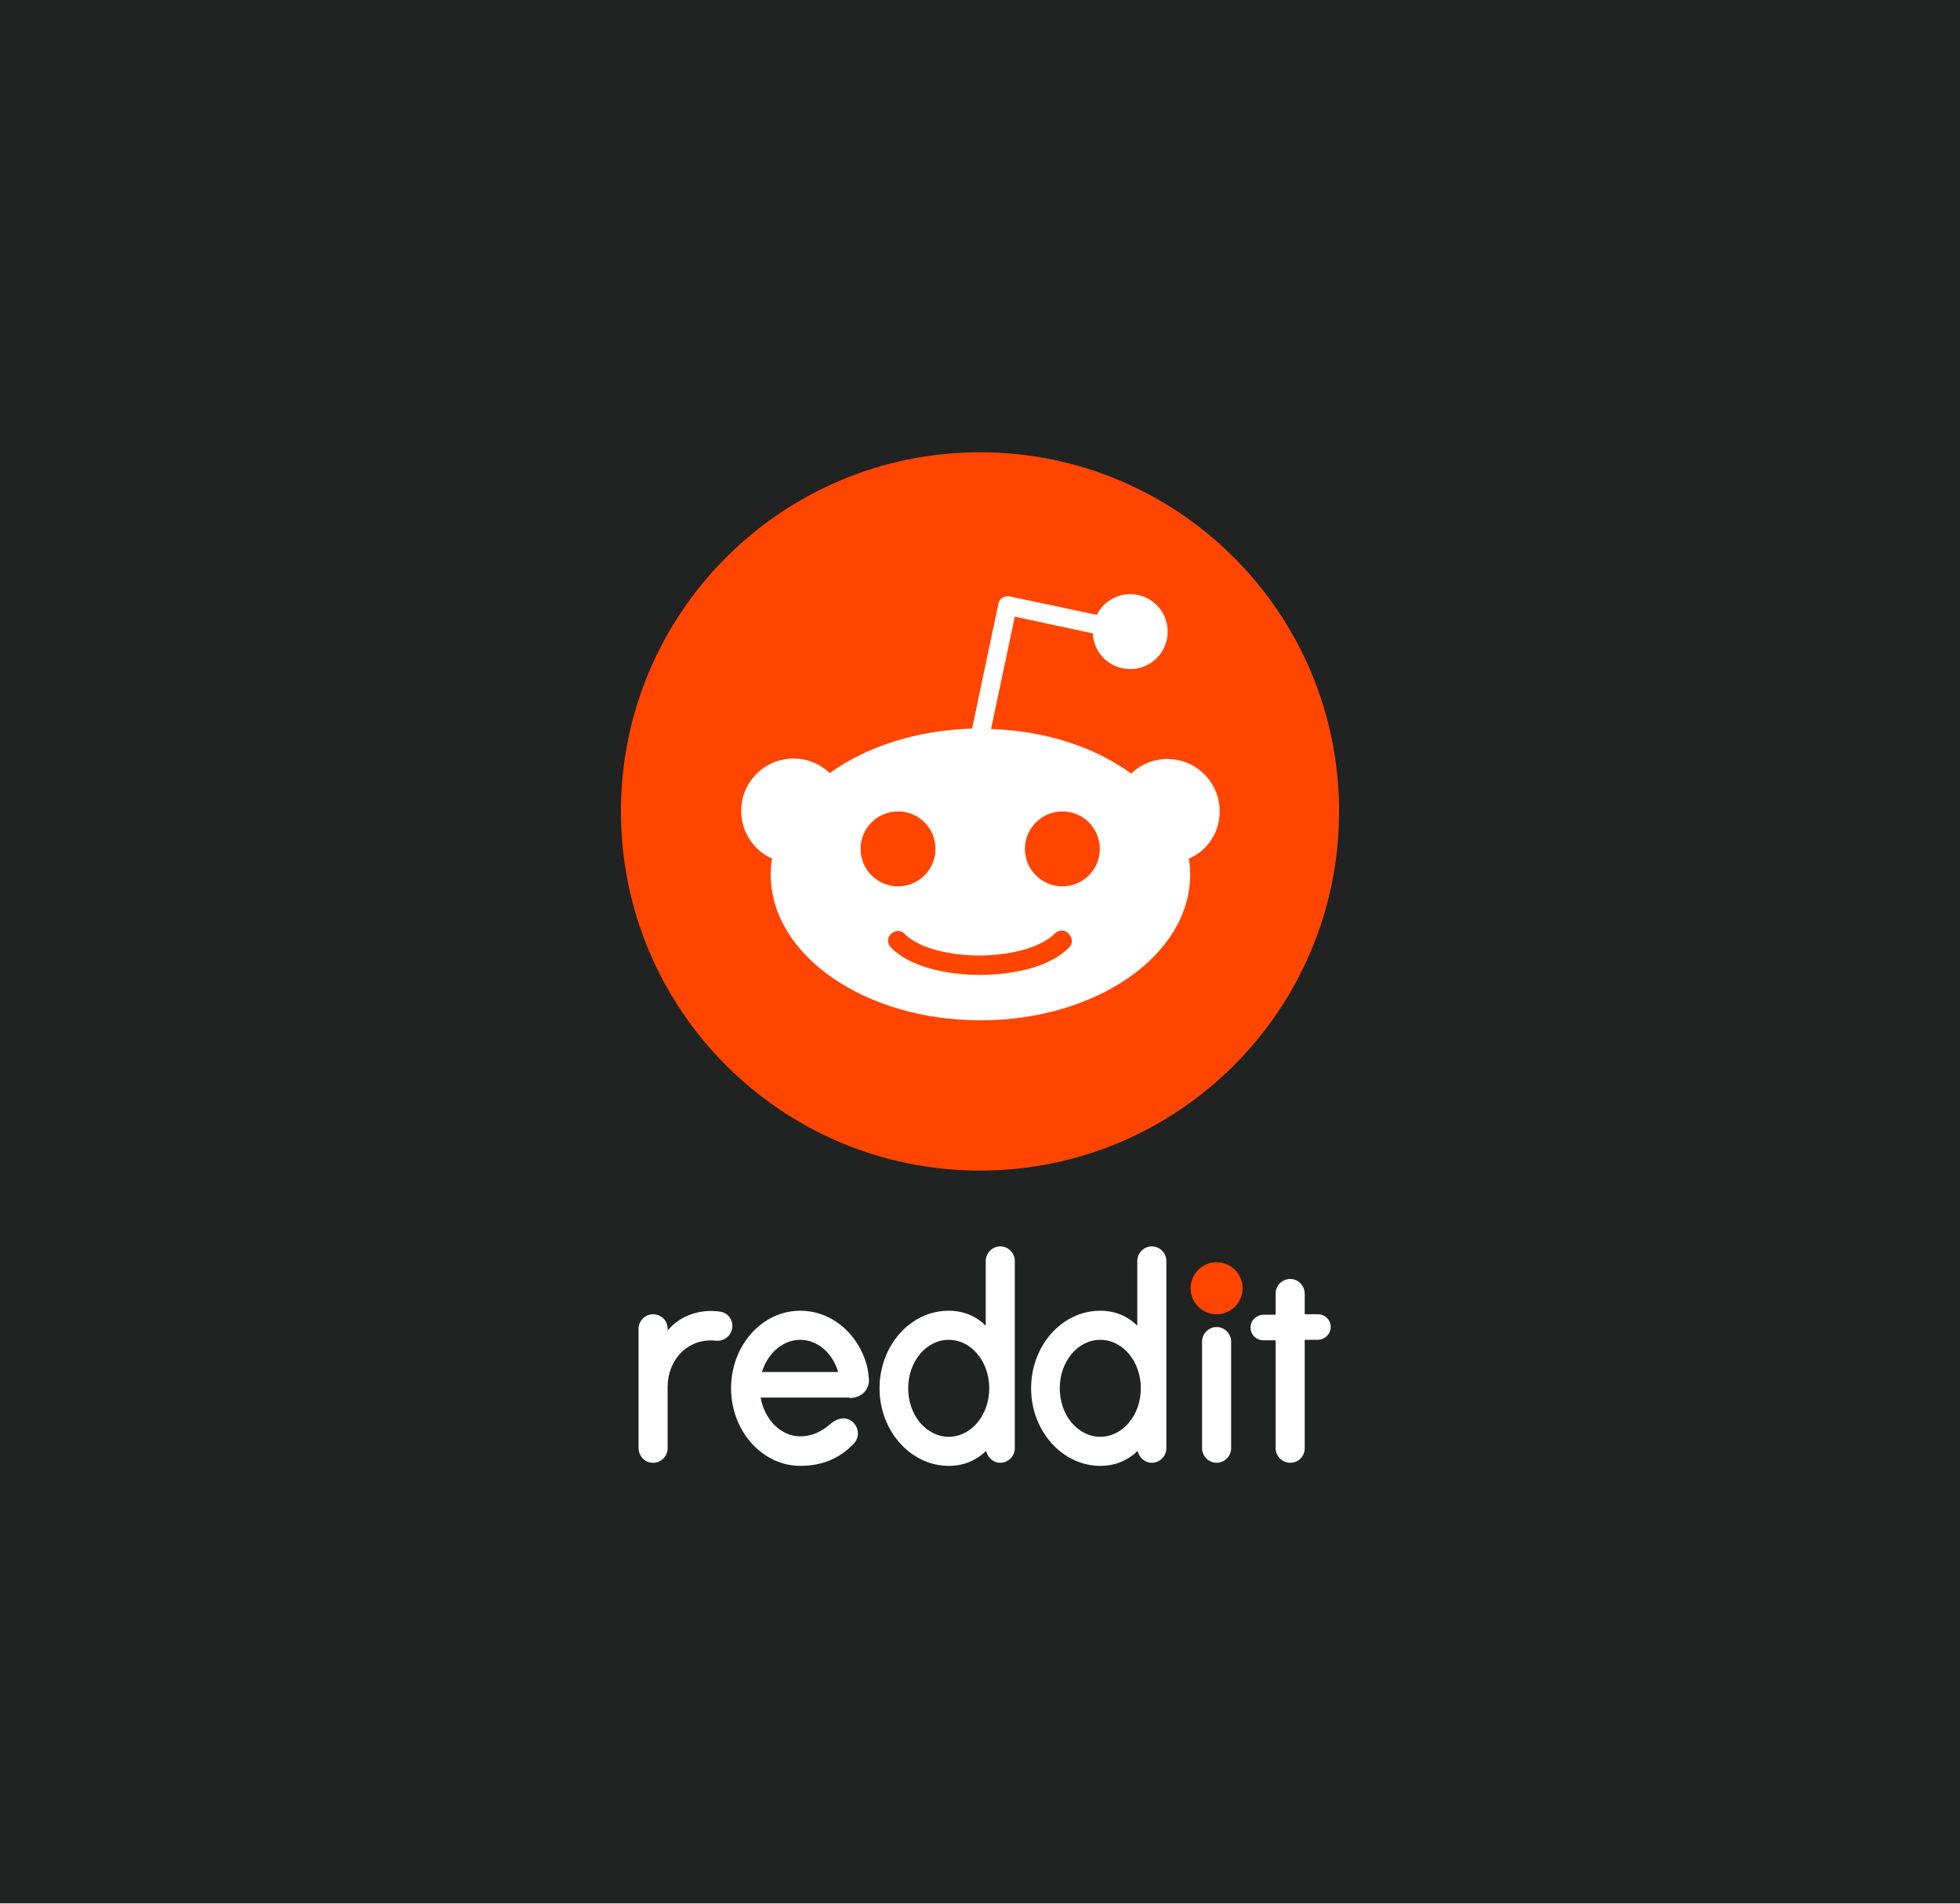
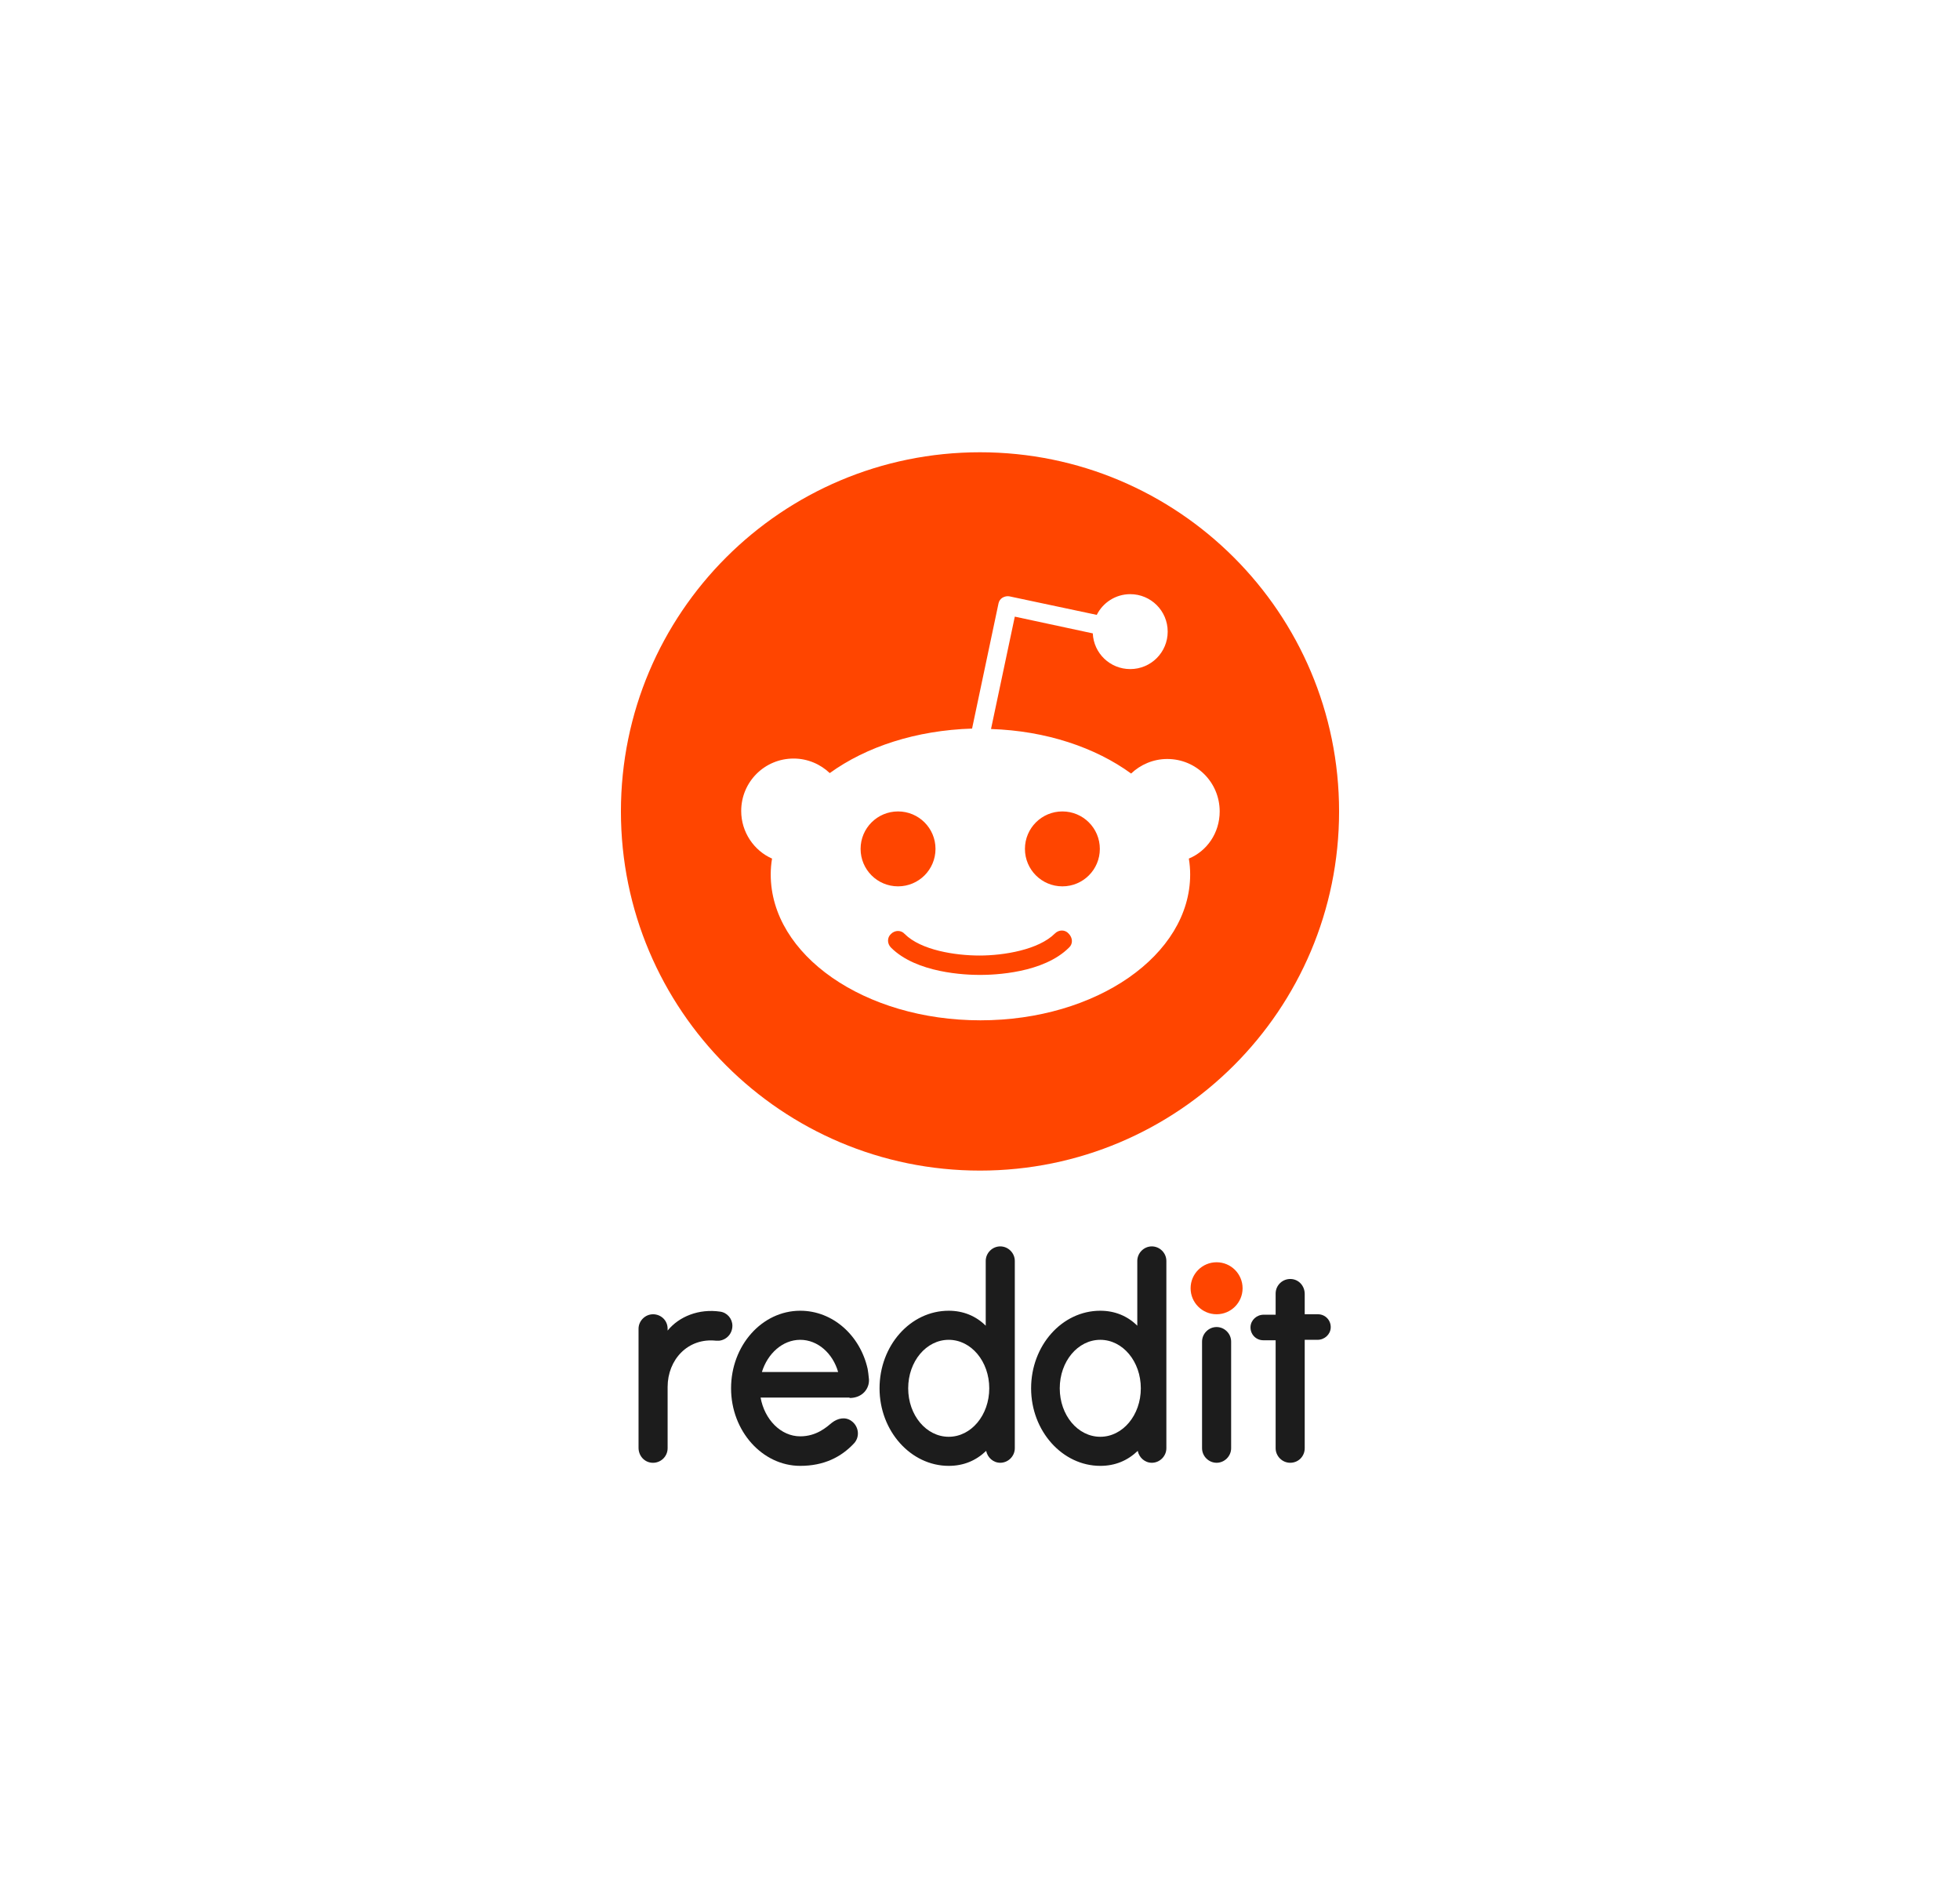
<svg xmlns="http://www.w3.org/2000/svg" viewBox="175.027 87.611 306.008 297.095">
-   <rect x="175.027" y="87.611" width="306.008" height="297.095" style="fill: rgb(33, 34, 34);" />
+   <rect x="175.027" y="87.611" width="306.008" height="297.095" style="fill: rgb(255, 255, 255);" />
  <circle id="circle83" r="4.058" cy="288.695" cx="364.97" class="st0" style="fill: rgb(255, 69, 0);" />
-   <path id="path85" d="M 307.67 305.823 C 309.665 305.823 310.765 304.379 310.696 302.934 C 310.628 302.178 310.559 301.696 310.49 301.283 C 309.321 296.056 305.056 292.203 299.966 292.203 C 293.981 292.203 289.166 297.638 289.166 304.31 C 289.166 310.983 294.05 316.417 299.966 316.417 C 303.68 316.417 306.363 315.041 308.358 312.909 C 309.321 311.877 309.114 310.226 307.945 309.4 C 306.982 308.713 305.813 308.988 304.918 309.676 C 304.093 310.363 302.511 311.808 299.966 311.808 C 296.939 311.808 294.394 309.194 293.775 305.755 L 307.67 305.755 L 307.67 305.823 Z M 299.966 296.743 C 302.717 296.743 305.056 298.876 305.881 301.765 L 293.981 301.765 C 294.875 298.876 297.214 296.743 299.966 296.743 Z" class="st1" style="fill: rgb(255, 255, 255);" />
-   <path id="path87" d="M 289.372 294.542 C 289.372 293.442 288.547 292.479 287.446 292.341 C 284.144 291.859 281.049 293.098 279.26 295.299 L 279.26 295.024 C 279.26 293.648 278.16 292.754 276.99 292.754 C 275.752 292.754 274.72 293.786 274.72 295.024 L 274.72 313.596 C 274.72 314.835 275.615 315.866 276.853 315.935 C 278.16 316.004 279.26 314.972 279.26 313.665 L 279.26 304.104 C 279.26 299.839 282.425 296.399 286.827 296.881 L 287.309 296.881 C 288.478 296.743 289.372 295.78 289.372 294.542 Z" class="st1" style="fill: rgb(255, 255, 255);" />
-   <path id="path89" d="M 367.24 297.019 C 367.24 295.78 366.208 294.749 364.97 294.749 C 363.732 294.749 362.7 295.78 362.7 297.019 L 362.7 313.665 C 362.7 314.903 363.732 315.935 364.97 315.935 C 366.208 315.935 367.24 314.903 367.24 313.665 L 367.24 297.019 Z" class="st1" style="fill: rgb(255, 255, 255);" />
-   <path id="path91" d="M 333.465 284.43 C 333.465 283.192 332.433 282.16 331.195 282.16 C 329.957 282.16 328.925 283.192 328.925 284.43 L 328.925 294.542 C 327.412 293.029 325.417 292.203 323.147 292.203 C 317.163 292.203 312.347 297.638 312.347 304.31 C 312.347 310.983 317.231 316.417 323.147 316.417 C 325.486 316.417 327.412 315.591 328.994 314.078 C 329.2 315.11 330.095 315.935 331.195 315.935 C 332.433 315.935 333.465 314.903 333.465 313.665 L 333.465 284.43 Z M 323.147 311.877 C 319.639 311.877 316.819 308.506 316.819 304.31 C 316.819 300.114 319.639 296.743 323.147 296.743 C 326.655 296.743 329.476 300.114 329.476 304.31 C 329.476 308.506 326.655 311.877 323.147 311.877 Z" class="st1" style="fill: rgb(255, 255, 255);" />
-   <path id="path93" d="M 357.128 284.43 C 357.128 283.192 356.096 282.16 354.858 282.16 C 353.62 282.16 352.588 283.192 352.588 284.43 L 352.588 294.542 C 351.075 293.029 349.08 292.203 346.81 292.203 C 340.826 292.203 336.01 297.638 336.01 304.31 C 336.01 310.983 340.894 316.417 346.81 316.417 C 349.149 316.417 351.075 315.591 352.657 314.078 C 352.863 315.11 353.758 315.935 354.858 315.935 C 356.096 315.935 357.128 314.903 357.128 313.665 L 357.128 284.43 Z M 346.81 311.877 C 343.302 311.877 340.482 308.506 340.482 304.31 C 340.482 300.114 343.302 296.743 346.81 296.743 C 350.318 296.743 353.139 300.114 353.139 304.31 C 353.139 308.506 350.318 311.877 346.81 311.877 Z" class="st1" style="fill: rgb(255, 255, 255);" />
-   <path id="path95" d="M 378.728 313.665 L 378.728 296.743 L 380.723 296.743 C 381.823 296.743 382.717 295.918 382.786 294.886 C 382.855 293.717 381.961 292.754 380.791 292.754 L 378.728 292.754 L 378.728 289.589 C 378.728 288.351 377.833 287.319 376.595 287.251 C 375.288 287.182 374.188 288.214 374.188 289.521 L 374.188 292.823 L 372.33 292.823 C 371.23 292.823 370.336 293.648 370.267 294.68 C 370.198 295.849 371.092 296.812 372.262 296.812 L 374.188 296.812 L 374.188 313.665 C 374.188 314.903 375.22 315.935 376.458 315.935 C 377.765 315.935 378.728 314.903 378.728 313.665 Z" class="st1" style="fill: rgb(255, 255, 255);" />
+   <path id="path85" d="M 307.67 305.823 C 309.665 305.823 310.765 304.379 310.696 302.934 C 310.628 302.178 310.559 301.696 310.49 301.283 C 309.321 296.056 305.056 292.203 299.966 292.203 C 293.981 292.203 289.166 297.638 289.166 304.31 C 289.166 310.983 294.05 316.417 299.966 316.417 C 303.68 316.417 306.363 315.041 308.358 312.909 C 309.321 311.877 309.114 310.226 307.945 309.4 C 306.982 308.713 305.813 308.988 304.918 309.676 C 304.093 310.363 302.511 311.808 299.966 311.808 C 296.939 311.808 294.394 309.194 293.775 305.755 L 307.67 305.755 L 307.67 305.823 Z M 299.966 296.743 C 302.717 296.743 305.056 298.876 305.881 301.765 L 293.981 301.765 C 294.875 298.876 297.214 296.743 299.966 296.743 Z" class="st1" style="fill: rgb(28, 28, 28);" />
+   <path id="path87" d="M 289.372 294.542 C 289.372 293.442 288.547 292.479 287.446 292.341 C 284.144 291.859 281.049 293.098 279.26 295.299 L 279.26 295.024 C 279.26 293.648 278.16 292.754 276.99 292.754 C 275.752 292.754 274.72 293.786 274.72 295.024 L 274.72 313.596 C 274.72 314.835 275.615 315.866 276.853 315.935 C 278.16 316.004 279.26 314.972 279.26 313.665 L 279.26 304.104 C 279.26 299.839 282.425 296.399 286.827 296.881 L 287.309 296.881 C 288.478 296.743 289.372 295.78 289.372 294.542 Z" class="st1" style="fill: rgb(28, 28, 28);" />
+   <path id="path89" d="M 367.24 297.019 C 367.24 295.78 366.208 294.749 364.97 294.749 C 363.732 294.749 362.7 295.78 362.7 297.019 L 362.7 313.665 C 362.7 314.903 363.732 315.935 364.97 315.935 C 366.208 315.935 367.24 314.903 367.24 313.665 L 367.24 297.019 Z" class="st1" style="fill: rgb(28, 28, 28);" />
+   <path id="path91" d="M 333.465 284.43 C 333.465 283.192 332.433 282.16 331.195 282.16 C 329.957 282.16 328.925 283.192 328.925 284.43 L 328.925 294.542 C 327.412 293.029 325.417 292.203 323.147 292.203 C 317.163 292.203 312.347 297.638 312.347 304.31 C 312.347 310.983 317.231 316.417 323.147 316.417 C 325.486 316.417 327.412 315.591 328.994 314.078 C 329.2 315.11 330.095 315.935 331.195 315.935 C 332.433 315.935 333.465 314.903 333.465 313.665 L 333.465 284.43 Z M 323.147 311.877 C 319.639 311.877 316.819 308.506 316.819 304.31 C 316.819 300.114 319.639 296.743 323.147 296.743 C 326.655 296.743 329.476 300.114 329.476 304.31 C 329.476 308.506 326.655 311.877 323.147 311.877 Z" class="st1" style="fill: rgb(28, 28, 28);" />
+   <path id="path93" d="M 357.128 284.43 C 357.128 283.192 356.096 282.16 354.858 282.16 C 353.62 282.16 352.588 283.192 352.588 284.43 L 352.588 294.542 C 351.075 293.029 349.08 292.203 346.81 292.203 C 340.826 292.203 336.01 297.638 336.01 304.31 C 336.01 310.983 340.894 316.417 346.81 316.417 C 349.149 316.417 351.075 315.591 352.657 314.078 C 352.863 315.11 353.758 315.935 354.858 315.935 C 356.096 315.935 357.128 314.903 357.128 313.665 L 357.128 284.43 Z M 346.81 311.877 C 343.302 311.877 340.482 308.506 340.482 304.31 C 340.482 300.114 343.302 296.743 346.81 296.743 C 350.318 296.743 353.139 300.114 353.139 304.31 C 353.139 308.506 350.318 311.877 346.81 311.877 Z" class="st1" style="fill: rgb(28, 28, 28);" />
+   <path id="path95" d="M 378.728 313.665 L 378.728 296.743 L 380.723 296.743 C 381.823 296.743 382.717 295.918 382.786 294.886 C 382.855 293.717 381.961 292.754 380.791 292.754 L 378.728 292.754 L 378.728 289.589 C 378.728 288.351 377.833 287.319 376.595 287.251 C 375.288 287.182 374.188 288.214 374.188 289.521 L 374.188 292.823 L 372.33 292.823 C 371.23 292.823 370.336 293.648 370.267 294.68 C 370.198 295.849 371.092 296.812 372.262 296.812 L 374.188 296.812 L 374.188 313.665 C 374.188 314.903 375.22 315.935 376.458 315.935 C 377.765 315.935 378.728 314.903 378.728 313.665 Z" class="st1" style="fill: rgb(28, 28, 28);" />
  <circle id="circle98" r="56.062" cy="214.267" cx="328.031" class="st0" style="fill: rgb(255, 69, 0);" />
  <path id="path100" d="M 365.452 214.267 C 365.452 209.727 361.806 206.081 357.266 206.081 C 355.065 206.081 353.07 206.975 351.625 208.351 C 346.053 204.292 338.349 201.679 329.751 201.403 L 333.465 183.862 L 345.641 186.476 C 345.778 189.572 348.323 192.048 351.488 192.048 C 354.721 192.048 357.335 189.434 357.335 186.201 C 357.335 182.968 354.721 180.354 351.488 180.354 C 349.218 180.354 347.223 181.661 346.26 183.587 L 332.64 180.698 C 332.296 180.629 331.883 180.698 331.539 180.905 C 331.195 181.111 330.989 181.455 330.92 181.799 L 326.793 201.335 C 318.057 201.61 310.284 204.155 304.574 208.282 C 303.13 206.906 301.135 206.012 298.934 206.012 C 294.394 206.012 290.748 209.658 290.748 214.198 C 290.748 217.5 292.743 220.389 295.563 221.627 C 295.426 222.452 295.357 223.278 295.357 224.103 C 295.357 236.692 310.009 246.872 328.1 246.872 C 346.191 246.872 360.843 236.692 360.843 224.103 C 360.843 223.278 360.774 222.452 360.636 221.627 C 363.457 220.458 365.452 217.637 365.452 214.267 Z M 309.389 220.114 C 309.389 216.881 312.003 214.267 315.236 214.267 C 318.469 214.267 321.083 216.881 321.083 220.114 C 321.083 223.347 318.469 225.961 315.236 225.961 C 312.003 225.961 309.389 223.347 309.389 220.114 Z M 341.926 235.522 C 337.936 239.512 330.301 239.787 328.031 239.787 C 325.761 239.787 318.126 239.512 314.136 235.522 C 313.517 234.903 313.517 233.94 314.136 233.39 C 314.755 232.771 315.718 232.771 316.268 233.39 C 318.813 235.935 324.179 236.76 327.962 236.76 C 331.746 236.76 337.18 235.866 339.725 233.321 C 340.344 232.702 341.307 232.702 341.857 233.321 C 342.545 234.009 342.545 234.972 341.926 235.522 Z M 340.894 225.961 C 337.661 225.961 335.047 223.347 335.047 220.114 C 335.047 216.881 337.661 214.267 340.894 214.267 C 344.127 214.267 346.741 216.881 346.741 220.114 C 346.741 223.347 344.127 225.961 340.894 225.961 Z" class="st1" style="fill: rgb(255, 255, 255);" />
</svg>
